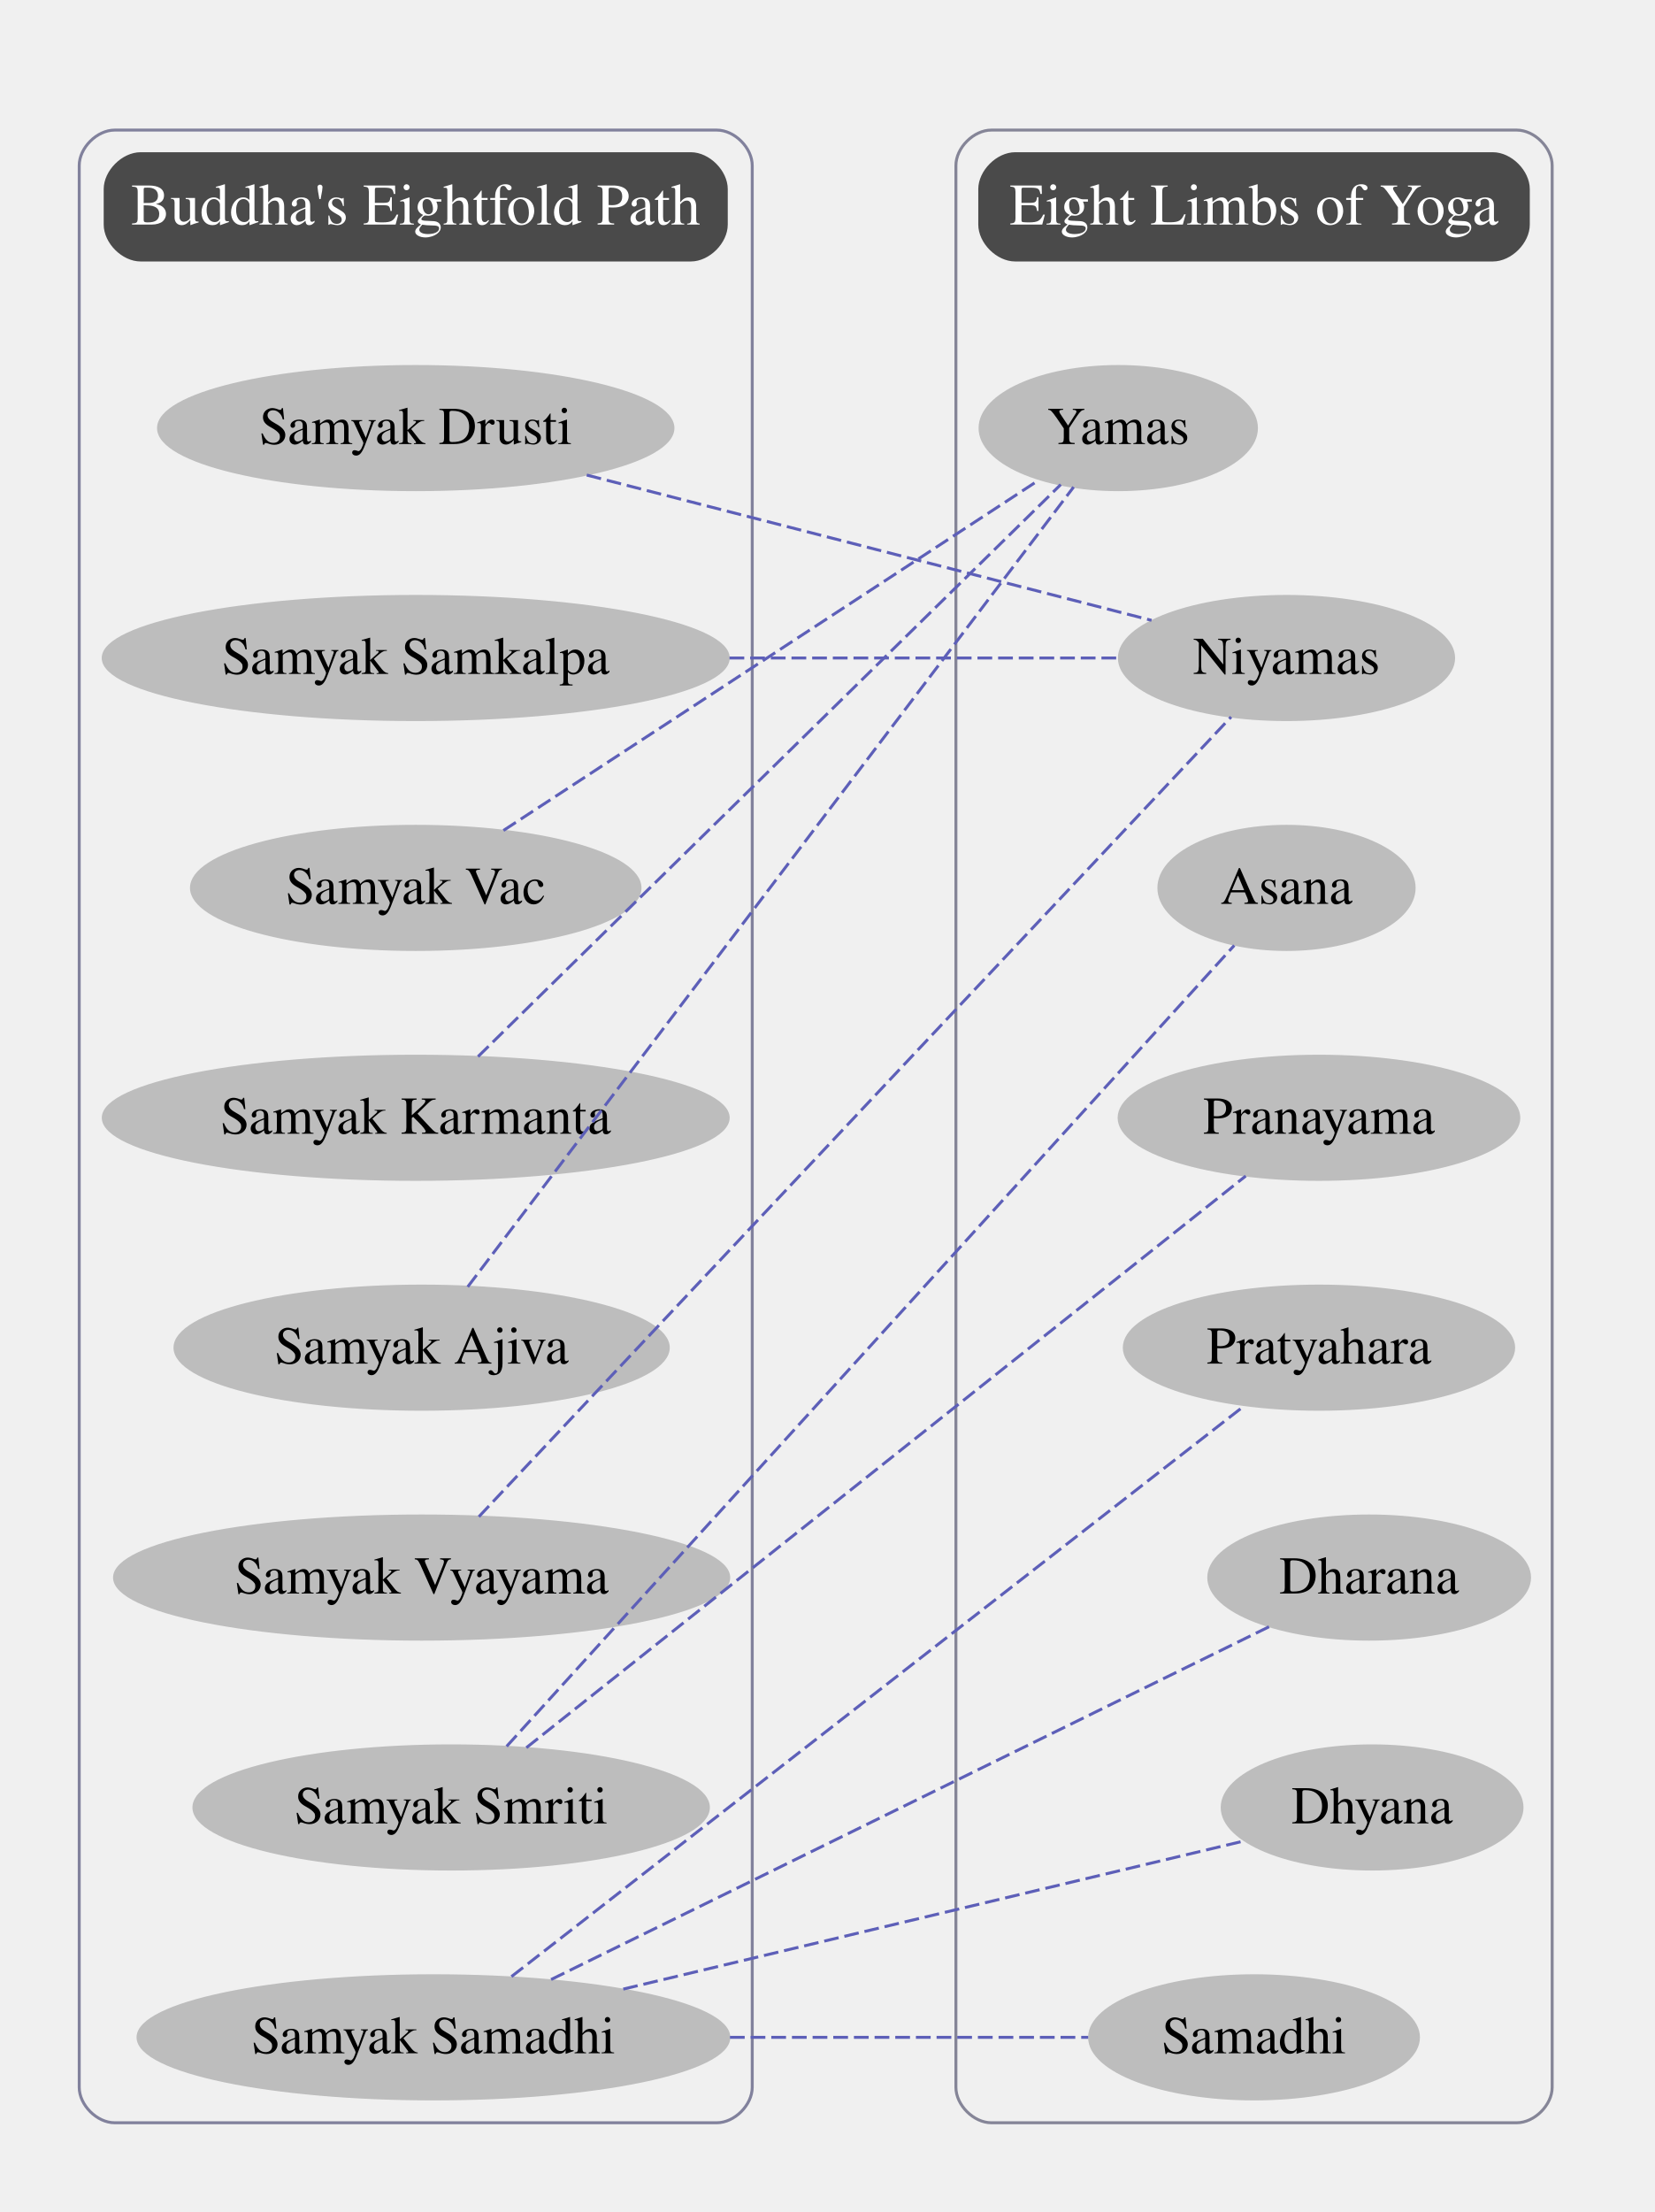
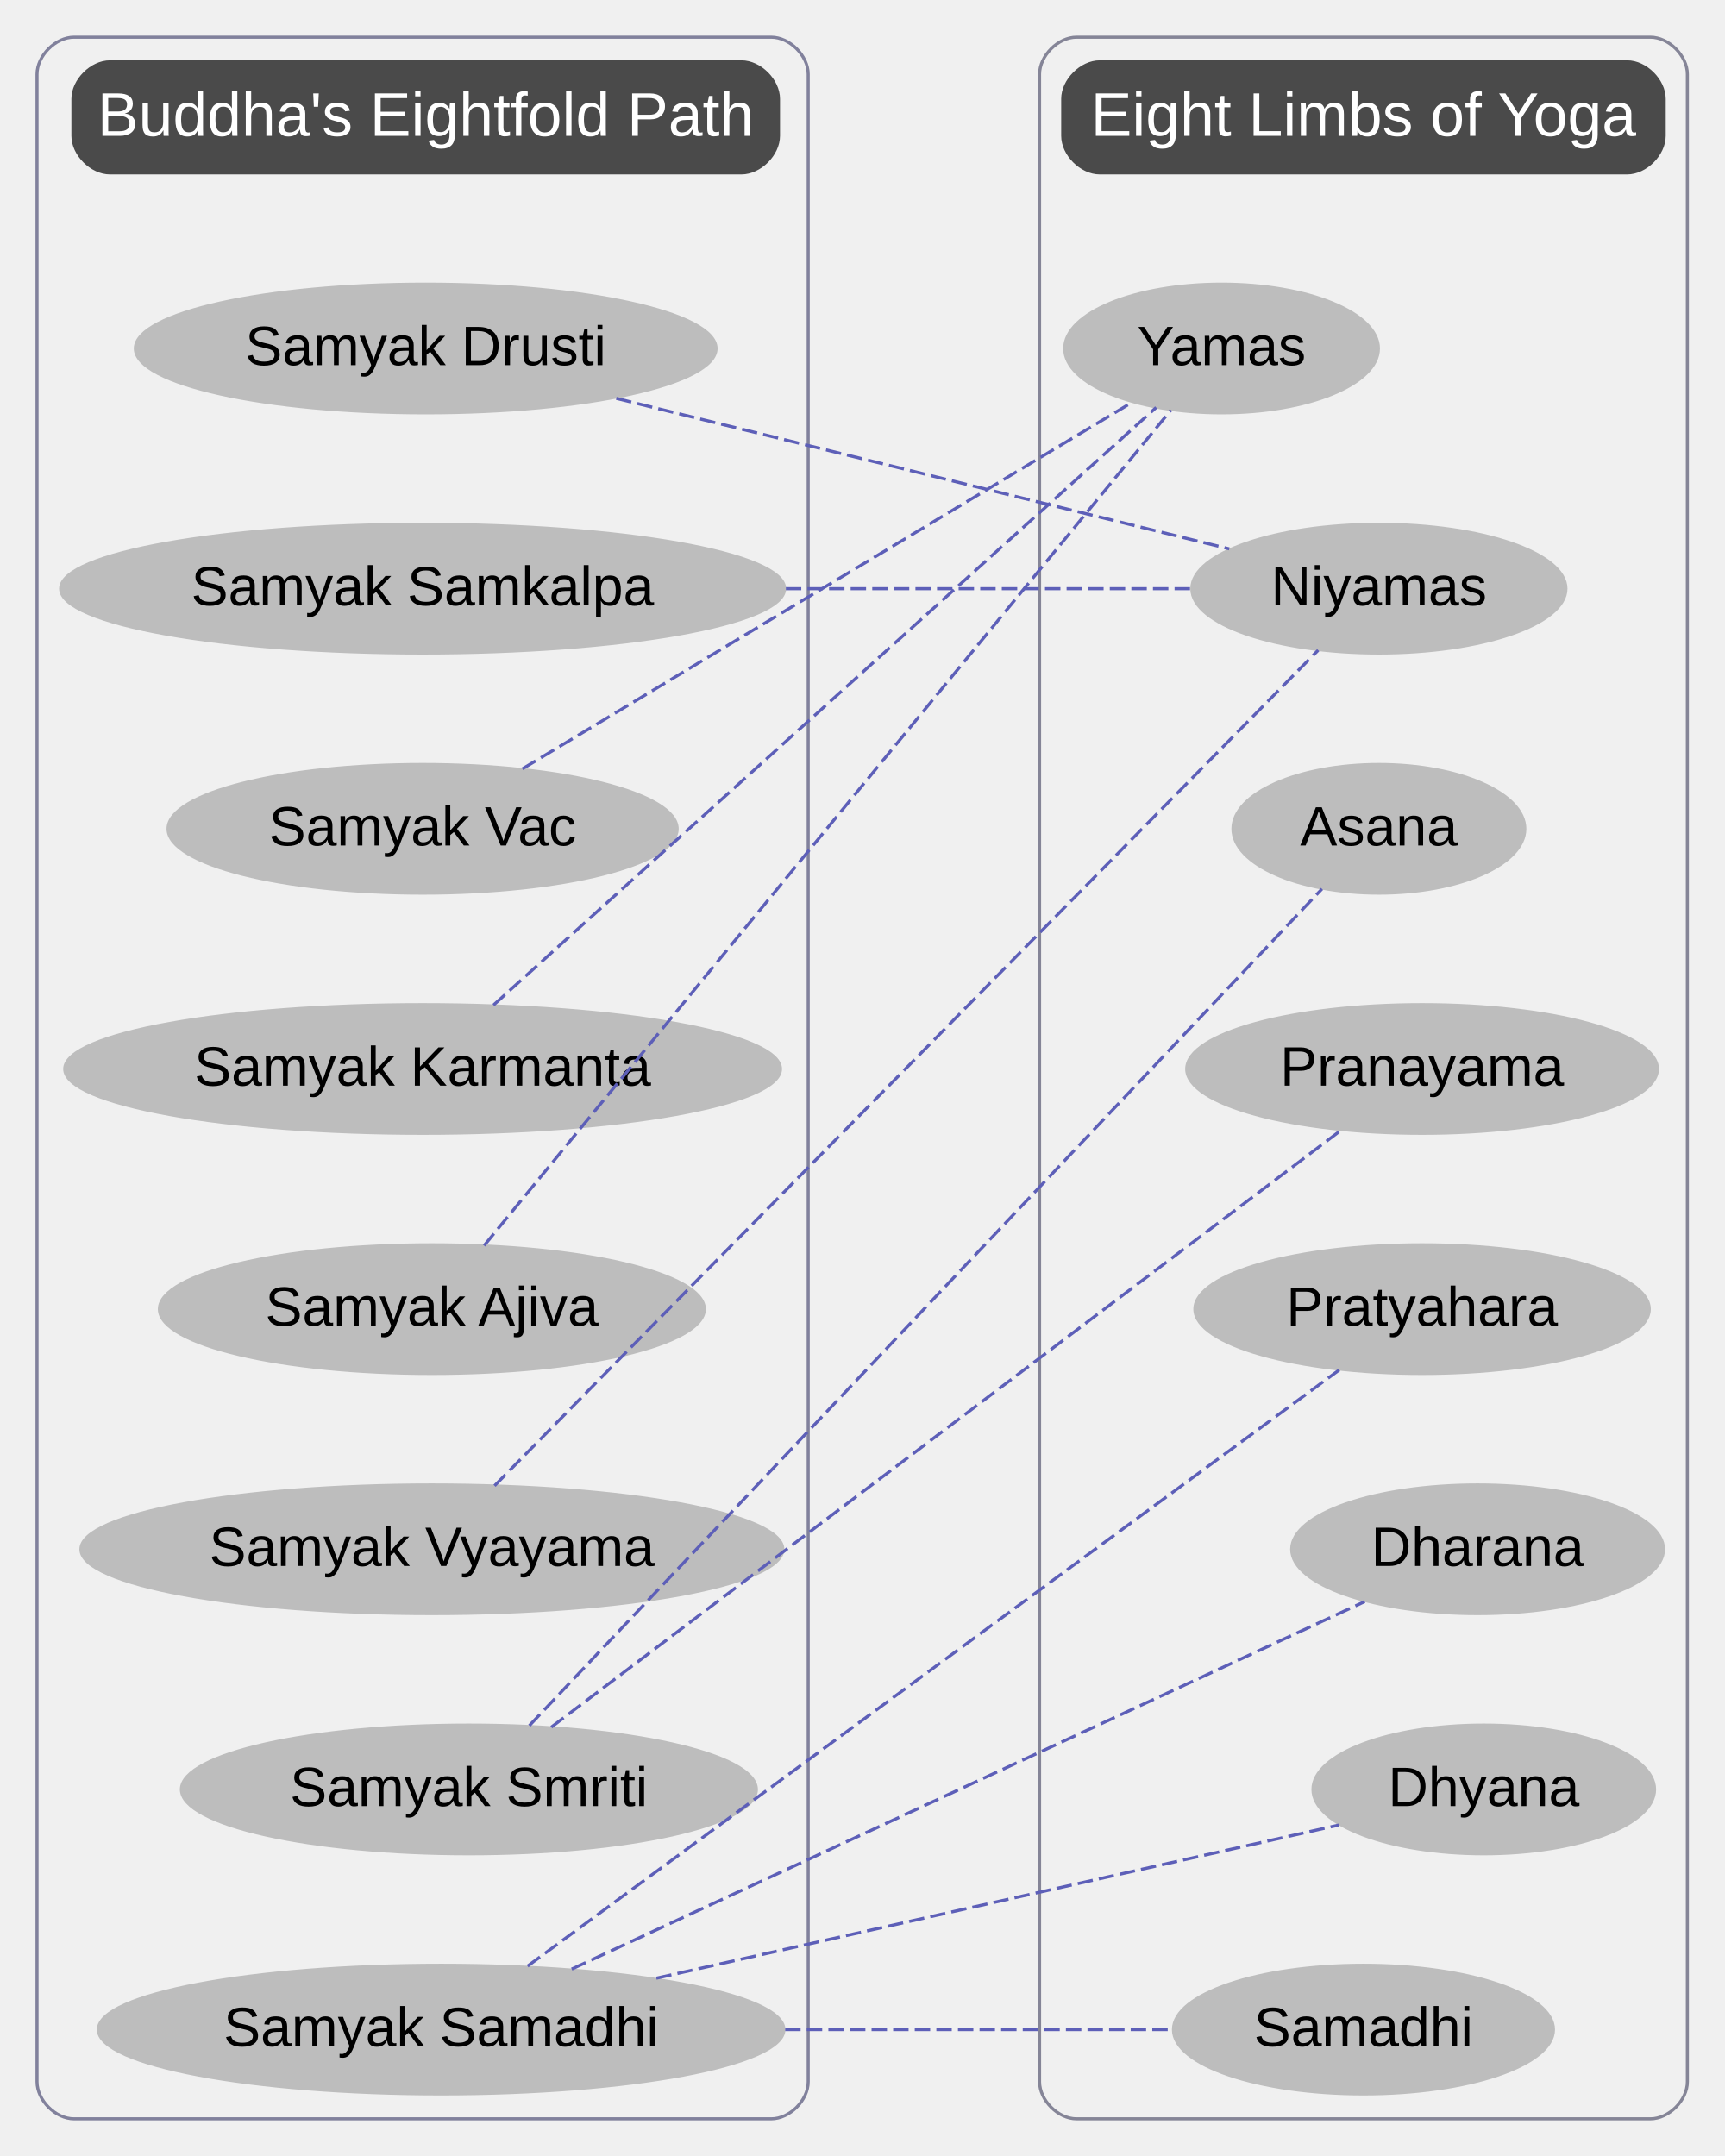
- <svg xmlns="http://www.w3.org/2000/svg" width="523pt" height="699pt" viewBox="0.00 0.00 523 698.89">
-   <g id="graph0" class="graph" transform="translate(17.57849,678.2101) scale(0.933033)" data-name="G">
+ <svg xmlns="http://www.w3.org/2000/svg" width="559pt" height="699pt" viewBox="0.00 0.00 559 698.89">
+   <g id="graph0" class="graph" transform="translate(4,694.89) scale(1)" data-name="G">
    <g id="clust10" class="cluster" data-name="cluster_0">
-       <path fill="none" stroke="#81819c" d="M20,-8C20,-8 224,-8 224,-8 230,-8 236,-14 236,-20 236,-20 236,-670.89 236,-670.89 236,-676.89 230,-682.89 224,-682.89 224,-682.89 20,-682.89 20,-682.89 14,-682.89 8,-676.89 8,-670.89 8,-670.89 8,-20 8,-20 8,-14 14,-8 20,-8" />
+       <path fill="none" stroke="#81819c" d="M20,-8C20,-8 246,-8 246,-8 252,-8 258,-14 258,-20 258,-20 258,-670.89 258,-670.89 258,-676.89 252,-682.89 246,-682.89 246,-682.89 20,-682.89 20,-682.89 14,-682.89 8,-676.89 8,-670.89 8,-670.89 8,-20 8,-20 8,-14 14,-8 20,-8" />
    </g>
    <g id="clust11" class="cluster" data-name="cluster_1">
-       <path fill="none" stroke="#858597" d="M317,-8C317,-8 495,-8 495,-8 501,-8 507,-14 507,-20 507,-20 507,-670.89 507,-670.89 507,-676.89 501,-682.89 495,-682.89 495,-682.89 317,-682.89 317,-682.89 311,-682.89 305,-676.89 305,-670.89 305,-670.89 305,-20 305,-20 305,-14 311,-8 317,-8" />
+       <path fill="none" stroke="#858597" d="M345,-8C345,-8 531,-8 531,-8 537,-8 543,-14 543,-20 543,-20 543,-670.89 543,-670.89 543,-676.89 537,-682.89 531,-682.89 531,-682.89 345,-682.89 345,-682.89 339,-682.89 333,-676.89 333,-670.89 333,-670.89 333,-20 333,-20 333,-14 339,-8 345,-8" />
    </g>
    <g id="node1" class="node" pointer-events="visible" data-name="alabel">
-       <path fill="#4a4a4a" stroke="#4a4a4a" d="M215.21,-674.89C215.21,-674.89 28.79,-674.89 28.79,-674.89 22.79,-674.89 16.79,-668.89 16.79,-662.89 16.79,-662.89 16.79,-650.89 16.79,-650.89 16.79,-644.89 22.79,-638.89 28.79,-638.89 28.79,-638.89 215.21,-638.89 215.21,-638.89 221.21,-638.89 227.21,-644.89 227.21,-650.89 227.21,-650.89 227.21,-662.89 227.21,-662.89 227.21,-668.89 221.21,-674.89 215.21,-674.89" />
-       <text text-anchor="middle" x="122" y="-650.89" font-family="Times,serif" font-size="20" fill="white">Buddha's Eightfold Path</text>
+       <path fill="#4a4a4a" stroke="#4a4a4a" d="M236.36,-674.89C236.36,-674.89 31.64,-674.89 31.64,-674.89 25.64,-674.89 19.64,-668.89 19.64,-662.89 19.64,-662.89 19.64,-650.89 19.64,-650.89 19.64,-644.89 25.64,-638.89 31.64,-638.89 31.64,-638.89 236.36,-638.89 236.36,-638.89 242.36,-638.89 248.36,-644.89 248.36,-650.89 248.36,-650.89 248.36,-662.89 248.36,-662.89 248.36,-668.89 242.36,-674.89 236.36,-674.89" />
+       <text text-anchor="middle" x="134" y="-650.89" font-family="Arial" font-size="20.00" fill="white">Buddha's Eightfold Path</text>
    </g>
    <g id="node3" class="node" pointer-events="visible" data-name="a0">
-       <ellipse fill="#bdbdbd" stroke="#bdbdbd" cx="122" cy="-581.96" rx="87.14" ry="20.86" />
-       <text text-anchor="middle" x="122" y="-576.56" font-family="Times,serif" font-size="18">Samyak Drusti</text>
+       <ellipse fill="#bdbdbd" stroke="#bdbdbd" cx="134" cy="-581.96" rx="94.13" ry="20.86" />
+       <text text-anchor="middle" x="134" y="-576.56" font-family="Arial" font-size="18.00">Samyak Drusti</text>
    </g>
    <g id="node2" class="node" pointer-events="visible" data-name="blabel">
-       <path fill="#4a4a4a" stroke="#4a4a4a" d="M486.92,-674.89C486.92,-674.89 325.08,-674.89 325.08,-674.89 319.08,-674.89 313.08,-668.89 313.08,-662.89 313.08,-662.89 313.08,-650.89 313.08,-650.89 313.08,-644.89 319.08,-638.89 325.08,-638.89 325.08,-638.89 486.92,-638.89 486.92,-638.89 492.92,-638.89 498.92,-644.89 498.92,-650.89 498.92,-650.89 498.92,-662.89 498.92,-662.89 498.92,-668.89 492.92,-674.89 486.92,-674.89" />
-       <text text-anchor="middle" x="406" y="-650.89" font-family="Times,serif" font-size="20" fill="white">Eight Limbs of Yoga</text>
+       <path fill="#4a4a4a" stroke="#4a4a4a" d="M523.49,-674.89C523.49,-674.89 352.51,-674.89 352.51,-674.89 346.51,-674.89 340.51,-668.89 340.51,-662.89 340.51,-662.89 340.51,-650.89 340.51,-650.89 340.51,-644.89 346.51,-638.89 352.51,-638.89 352.51,-638.89 523.49,-638.89 523.49,-638.89 529.49,-638.89 535.49,-644.89 535.49,-650.89 535.49,-650.89 535.49,-662.89 535.49,-662.89 535.49,-668.89 529.49,-674.89 523.49,-674.89" />
+       <text text-anchor="middle" x="438" y="-650.89" font-family="Arial" font-size="20.00" fill="white">Eight Limbs of Yoga</text>
    </g>
    <g id="node4" class="node" pointer-events="visible" data-name="b0">
-       <ellipse fill="#bdbdbd" stroke="#bdbdbd" cx="360" cy="-581.96" rx="46.82" ry="20.86" />
-       <text text-anchor="middle" x="360" y="-576.56" font-family="Times,serif" font-size="18">Yamas</text>
+       <ellipse fill="#bdbdbd" stroke="#bdbdbd" cx="392" cy="-581.96" rx="50.85" ry="20.86" />
+       <text text-anchor="middle" x="392" y="-576.56" font-family="Arial" font-size="18.00">Yamas</text>
    </g>
    <g id="node5" class="node" pointer-events="visible" data-name="a1">
-       <ellipse fill="#bdbdbd" stroke="#bdbdbd" cx="122" cy="-504.09" rx="105.88" ry="20.86" />
-       <text text-anchor="middle" x="122" y="-498.69" font-family="Times,serif" font-size="18">Samyak Samkalpa</text>
+       <ellipse fill="#bdbdbd" stroke="#bdbdbd" cx="133" cy="-504.09" rx="117.35" ry="20.86" />
+       <text text-anchor="middle" x="133" y="-498.69" font-family="Arial" font-size="18.00">Samyak Samkalpa</text>
    </g>
    <g id="node6" class="node" pointer-events="visible" data-name="b1">
-       <ellipse fill="#bdbdbd" stroke="#bdbdbd" cx="417" cy="-504.09" rx="56.62" ry="20.86" />
-       <text text-anchor="middle" x="417" y="-498.69" font-family="Times,serif" font-size="18">Niyamas</text>
+       <ellipse fill="#bdbdbd" stroke="#bdbdbd" cx="443" cy="-504.09" rx="60.64" ry="20.86" />
+       <text text-anchor="middle" x="443" y="-498.69" font-family="Arial" font-size="18.00">Niyamas</text>
    </g>
    <g id="edge1" class="edge" data-name="a0--b1">
-       <path fill="none" stroke="rgb(93, 95, 184)" stroke-dasharray="5,2" d="M179.93,-566.06C235.97,-551.65 319.78,-530.09 371.28,-516.85" />
+       <path fill="none" stroke="#5d5fb8" stroke-dasharray="5,2" d="M195.79,-565.79C254.26,-551.43 340.85,-530.17 394.5,-517" />
    </g>
    <g id="edge2" class="edge" data-name="a1--b1">
-       <path fill="none" stroke="rgb(93, 95, 184)" stroke-dasharray="5,2" d="M228.3,-504.09C272.28,-504.09 316.26,-504.09 360.24,-504.09" />
+       <path fill="none" stroke="#5d5fb8" stroke-dasharray="5,2" d="M250.76,-504.09C294.57,-504.09 338.37,-504.09 382.18,-504.09" />
    </g>
    <g id="node7" class="node" pointer-events="visible" data-name="a2">
-       <ellipse fill="#bdbdbd" stroke="#bdbdbd" cx="122" cy="-426.23" rx="75.98" ry="20.86" />
-       <text text-anchor="middle" x="122" y="-420.83" font-family="Times,serif" font-size="18">Samyak Vac</text>
+       <ellipse fill="#bdbdbd" stroke="#bdbdbd" cx="133" cy="-426.23" rx="82.52" ry="20.86" />
+       <text text-anchor="middle" x="133" y="-420.83" font-family="Arial" font-size="18.00">Samyak Vac</text>
    </g>
    <g id="node8" class="node" pointer-events="visible" data-name="b2">
-       <ellipse fill="#bdbdbd" stroke="#bdbdbd" cx="417" cy="-426.23" rx="43.24" ry="20.86" />
-       <text text-anchor="middle" x="417" y="-420.83" font-family="Times,serif" font-size="18">Asana</text>
+       <ellipse fill="#bdbdbd" stroke="#bdbdbd" cx="443" cy="-426.23" rx="47.31" ry="20.86" />
+       <text text-anchor="middle" x="443" y="-420.83" font-family="Arial" font-size="18.00">Asana</text>
    </g>
    <g id="edge3" class="edge" data-name="a2--b0">
-       <path fill="none" stroke="rgb(93, 95, 184)" stroke-dasharray="5,2" d="M151.72,-445.68C198.42,-476.24 288.3,-535.04 333.16,-564.39" />
+       <path fill="none" stroke="#5d5fb8" stroke-dasharray="5,2" d="M165.34,-445.68C216.17,-476.24 313.98,-535.04 362.79,-564.39" />
    </g>
    <g id="node9" class="node" pointer-events="visible" data-name="a3">
-       <ellipse fill="#bdbdbd" stroke="#bdbdbd" cx="122" cy="-348.37" rx="105.86" ry="20.86" />
-       <text text-anchor="middle" x="122" y="-342.97" font-family="Times,serif" font-size="18">Samyak Karmanta</text>
+       <ellipse fill="#bdbdbd" stroke="#bdbdbd" cx="133" cy="-348.37" rx="116.02" ry="20.86" />
+       <text text-anchor="middle" x="133" y="-342.97" font-family="Arial" font-size="18.00">Samyak Karmanta</text>
    </g>
    <g id="node10" class="node" pointer-events="visible" data-name="b3">
-       <ellipse fill="#bdbdbd" stroke="#bdbdbd" cx="428" cy="-348.37" rx="67.71" ry="20.86" />
-       <text text-anchor="middle" x="428" y="-342.97" font-family="Times,serif" font-size="18">Pranayama</text>
+       <ellipse fill="#bdbdbd" stroke="#bdbdbd" cx="457" cy="-348.37" rx="76.3" ry="20.86" />
+       <text text-anchor="middle" x="457" y="-342.97" font-family="Arial" font-size="18.00">Pranayama</text>
    </g>
    <g id="edge4" class="edge" data-name="a3--b0">
-       <path fill="none" stroke="rgb(93, 95, 184)" stroke-dasharray="5,2" d="M143.1,-369.09C188.8,-413.93 296.34,-519.48 340.52,-562.84" />
+       <path fill="none" stroke="#5d5fb8" stroke-dasharray="5,2" d="M155.97,-369.09C205.7,-413.93 322.72,-519.48 370.8,-562.84" />
    </g>
    <g id="node11" class="node" pointer-events="visible" data-name="a4">
-       <ellipse fill="#bdbdbd" stroke="#bdbdbd" cx="124" cy="-270.51" rx="83.56" ry="20.86" />
-       <text text-anchor="middle" x="124" y="-265.11" font-family="Times,serif" font-size="18">Samyak Ajiva</text>
+       <ellipse fill="#bdbdbd" stroke="#bdbdbd" cx="136" cy="-270.51" rx="88.33" ry="20.86" />
+       <text text-anchor="middle" x="136" y="-265.11" font-family="Arial" font-size="18.00">Samyak Ajiva</text>
    </g>
    <g id="node12" class="node" pointer-events="visible" data-name="b4">
-       <ellipse fill="#bdbdbd" stroke="#bdbdbd" cx="428" cy="-270.51" rx="65.96" ry="20.86" />
-       <text text-anchor="middle" x="428" y="-265.11" font-family="Times,serif" font-size="18">Pratyahara</text>
+       <ellipse fill="#bdbdbd" stroke="#bdbdbd" cx="457" cy="-270.51" rx="73.65" ry="20.86" />
+       <text text-anchor="middle" x="457" y="-265.11" font-family="Arial" font-size="18.00">Pratyahara</text>
    </g>
    <g id="edge5" class="edge" data-name="a4--b0">
-       <path fill="none" stroke="rgb(93, 95, 184)" stroke-dasharray="5,2" d="M139.61,-291.11C182.62,-347.87 302.46,-506.02 344.88,-562" />
+       <path fill="none" stroke="#5d5fb8" stroke-dasharray="5,2" d="M152.93,-291.11C199.59,-347.87 329.58,-506.02 375.6,-562" />
    </g>
    <g id="node13" class="node" pointer-events="visible" data-name="a5">
-       <ellipse fill="#bdbdbd" stroke="#bdbdbd" cx="124" cy="-192.65" rx="104.04" ry="20.86" />
-       <text text-anchor="middle" x="124" y="-187.25" font-family="Times,serif" font-size="18">Samyak Vyayama</text>
+       <ellipse fill="#bdbdbd" stroke="#bdbdbd" cx="136" cy="-192.65" rx="113.77" ry="20.86" />
+       <text text-anchor="middle" x="136" y="-187.25" font-family="Arial" font-size="18.00">Samyak Vyayama</text>
    </g>
    <g id="node14" class="node" pointer-events="visible" data-name="b5">
-       <ellipse fill="#bdbdbd" stroke="#bdbdbd" cx="445" cy="-192.65" rx="54.34" ry="20.86" />
-       <text text-anchor="middle" x="445" y="-187.25" font-family="Times,serif" font-size="18">Dharana</text>
+       <ellipse fill="#bdbdbd" stroke="#bdbdbd" cx="475" cy="-192.65" rx="60.27" ry="20.86" />
+       <text text-anchor="middle" x="475" y="-187.25" font-family="Arial" font-size="18.00">Dharana</text>
    </g>
    <g id="edge7" class="edge" data-name="a5--b1">
-       <path fill="none" stroke="rgb(93, 95, 184)" stroke-dasharray="5,2" d="M143.38,-213.25C196.78,-270.01 345.56,-428.15 398.23,-484.14" />
+       <path fill="none" stroke="#5d5fb8" stroke-dasharray="5,2" d="M156.31,-213.25C212.25,-270.01 368.14,-428.15 423.33,-484.14" />
    </g>
    <g id="node15" class="node" pointer-events="visible" data-name="a6">
-       <ellipse fill="#bdbdbd" stroke="#bdbdbd" cx="134" cy="-114.79" rx="87.15" ry="20.86" />
-       <text text-anchor="middle" x="134" y="-109.39" font-family="Times,serif" font-size="18">Samyak Smriti</text>
+       <ellipse fill="#bdbdbd" stroke="#bdbdbd" cx="148" cy="-114.79" rx="93.2" ry="20.86" />
+       <text text-anchor="middle" x="148" y="-109.39" font-family="Arial" font-size="18.00">Samyak Smriti</text>
    </g>
    <g id="node16" class="node" pointer-events="visible" data-name="b6">
-       <ellipse fill="#bdbdbd" stroke="#bdbdbd" cx="446" cy="-114.79" rx="50.79" ry="20.86" />
-       <text text-anchor="middle" x="446" y="-109.39" font-family="Times,serif" font-size="18">Dhyana</text>
+       <ellipse fill="#bdbdbd" stroke="#bdbdbd" cx="477" cy="-114.79" rx="55.37" ry="20.86" />
+       <text text-anchor="middle" x="477" y="-109.39" font-family="Arial" font-size="18.00">Dhyana</text>
    </g>
    <g id="edge8" class="edge" data-name="a6--b2">
-       <path fill="none" stroke="rgb(93, 95, 184)" stroke-dasharray="5,2" d="M152.8,-135.48C204.59,-192.48 348.84,-351.22 399.3,-406.75" />
+       <path fill="none" stroke="#5d5fb8" stroke-dasharray="5,2" d="M167.6,-135.48C221.58,-192.48 371.95,-351.22 424.55,-406.75" />
    </g>
    <g id="edge9" class="edge" data-name="a6--b3">
-       <path fill="none" stroke="rgb(93, 95, 184)" stroke-dasharray="5,2" d="M159.48,-135.03C215.33,-179.41 347.95,-284.77 403.19,-328.66" />
+       <path fill="none" stroke="#5d5fb8" stroke-dasharray="5,2" d="M174.72,-134.99C233.29,-179.27 372.42,-284.44 430.65,-328.46" />
    </g>
    <g id="node17" class="node" pointer-events="visible" data-name="a7">
-       <ellipse fill="#bdbdbd" stroke="#bdbdbd" cx="128" cy="-36.93" rx="100.08" ry="20.86" />
-       <text text-anchor="middle" x="128" y="-31.53" font-family="Times,serif" font-size="18">Samyak Samadhi</text>
+       <ellipse fill="#bdbdbd" stroke="#bdbdbd" cx="139" cy="-36.93" rx="111.12" ry="20.86" />
+       <text text-anchor="middle" x="139" y="-31.53" font-family="Arial" font-size="18.00">Samyak Samadhi</text>
    </g>
    <g id="node18" class="node" pointer-events="visible" data-name="b7">
-       <ellipse fill="#bdbdbd" stroke="#bdbdbd" cx="406" cy="-36.93" rx="55.71" ry="20.86" />
-       <text text-anchor="middle" x="406" y="-31.53" font-family="Times,serif" font-size="18">Samadhi</text>
+       <ellipse fill="#bdbdbd" stroke="#bdbdbd" cx="438" cy="-36.93" rx="61.6" ry="20.86" />
+       <text text-anchor="middle" x="438" y="-31.53" font-family="Arial" font-size="18.00">Samadhi</text>
    </g>
    <g id="edge11" class="edge" data-name="a7--b4">
-       <path fill="none" stroke="rgb(93, 95, 184)" stroke-dasharray="5,2" d="M154.43,-57.51C211.66,-102.07 346.46,-207.02 402.68,-250.8" />
+       <path fill="none" stroke="#5d5fb8" stroke-dasharray="5,2" d="M167.01,-57.51C227.68,-102.07 370.57,-207.02 430.16,-250.8" />
    </g>
    <g id="edge12" class="edge" data-name="a7--b5">
-       <path fill="none" stroke="rgb(93, 95, 184)" stroke-dasharray="5,2" d="M167.86,-56.51C230.79,-87.43 352.06,-147 411.08,-175.99" />
+       <path fill="none" stroke="#5d5fb8" stroke-dasharray="5,2" d="M181.33,-56.55C247.83,-87.37 375.64,-146.6 438.4,-175.69" />
    </g>
    <g id="edge10" class="edge" data-name="a7--b6">
-       <path fill="none" stroke="rgb(93, 95, 184)" stroke-dasharray="5,2" d="M192.31,-53.27C254.98,-68.22 348.53,-90.54 402.78,-103.48" />
+       <path fill="none" stroke="#5d5fb8" stroke-dasharray="5,2" d="M208.77,-53.59C274.96,-68.45 372.59,-90.36 430,-103.24" />
    </g>
    <g id="edge6" class="edge" data-name="a7--b7">
-       <path fill="none" stroke="rgb(93, 95, 184)" stroke-dasharray="5,2" d="M228.45,-36.93C268.91,-36.93 309.36,-36.93 349.82,-36.93" />
+       <path fill="none" stroke="#5d5fb8" stroke-dasharray="5,2" d="M250.54,-36.93C292.4,-36.93 334.26,-36.93 376.12,-36.93" />
    </g>
  </g>
</svg>
